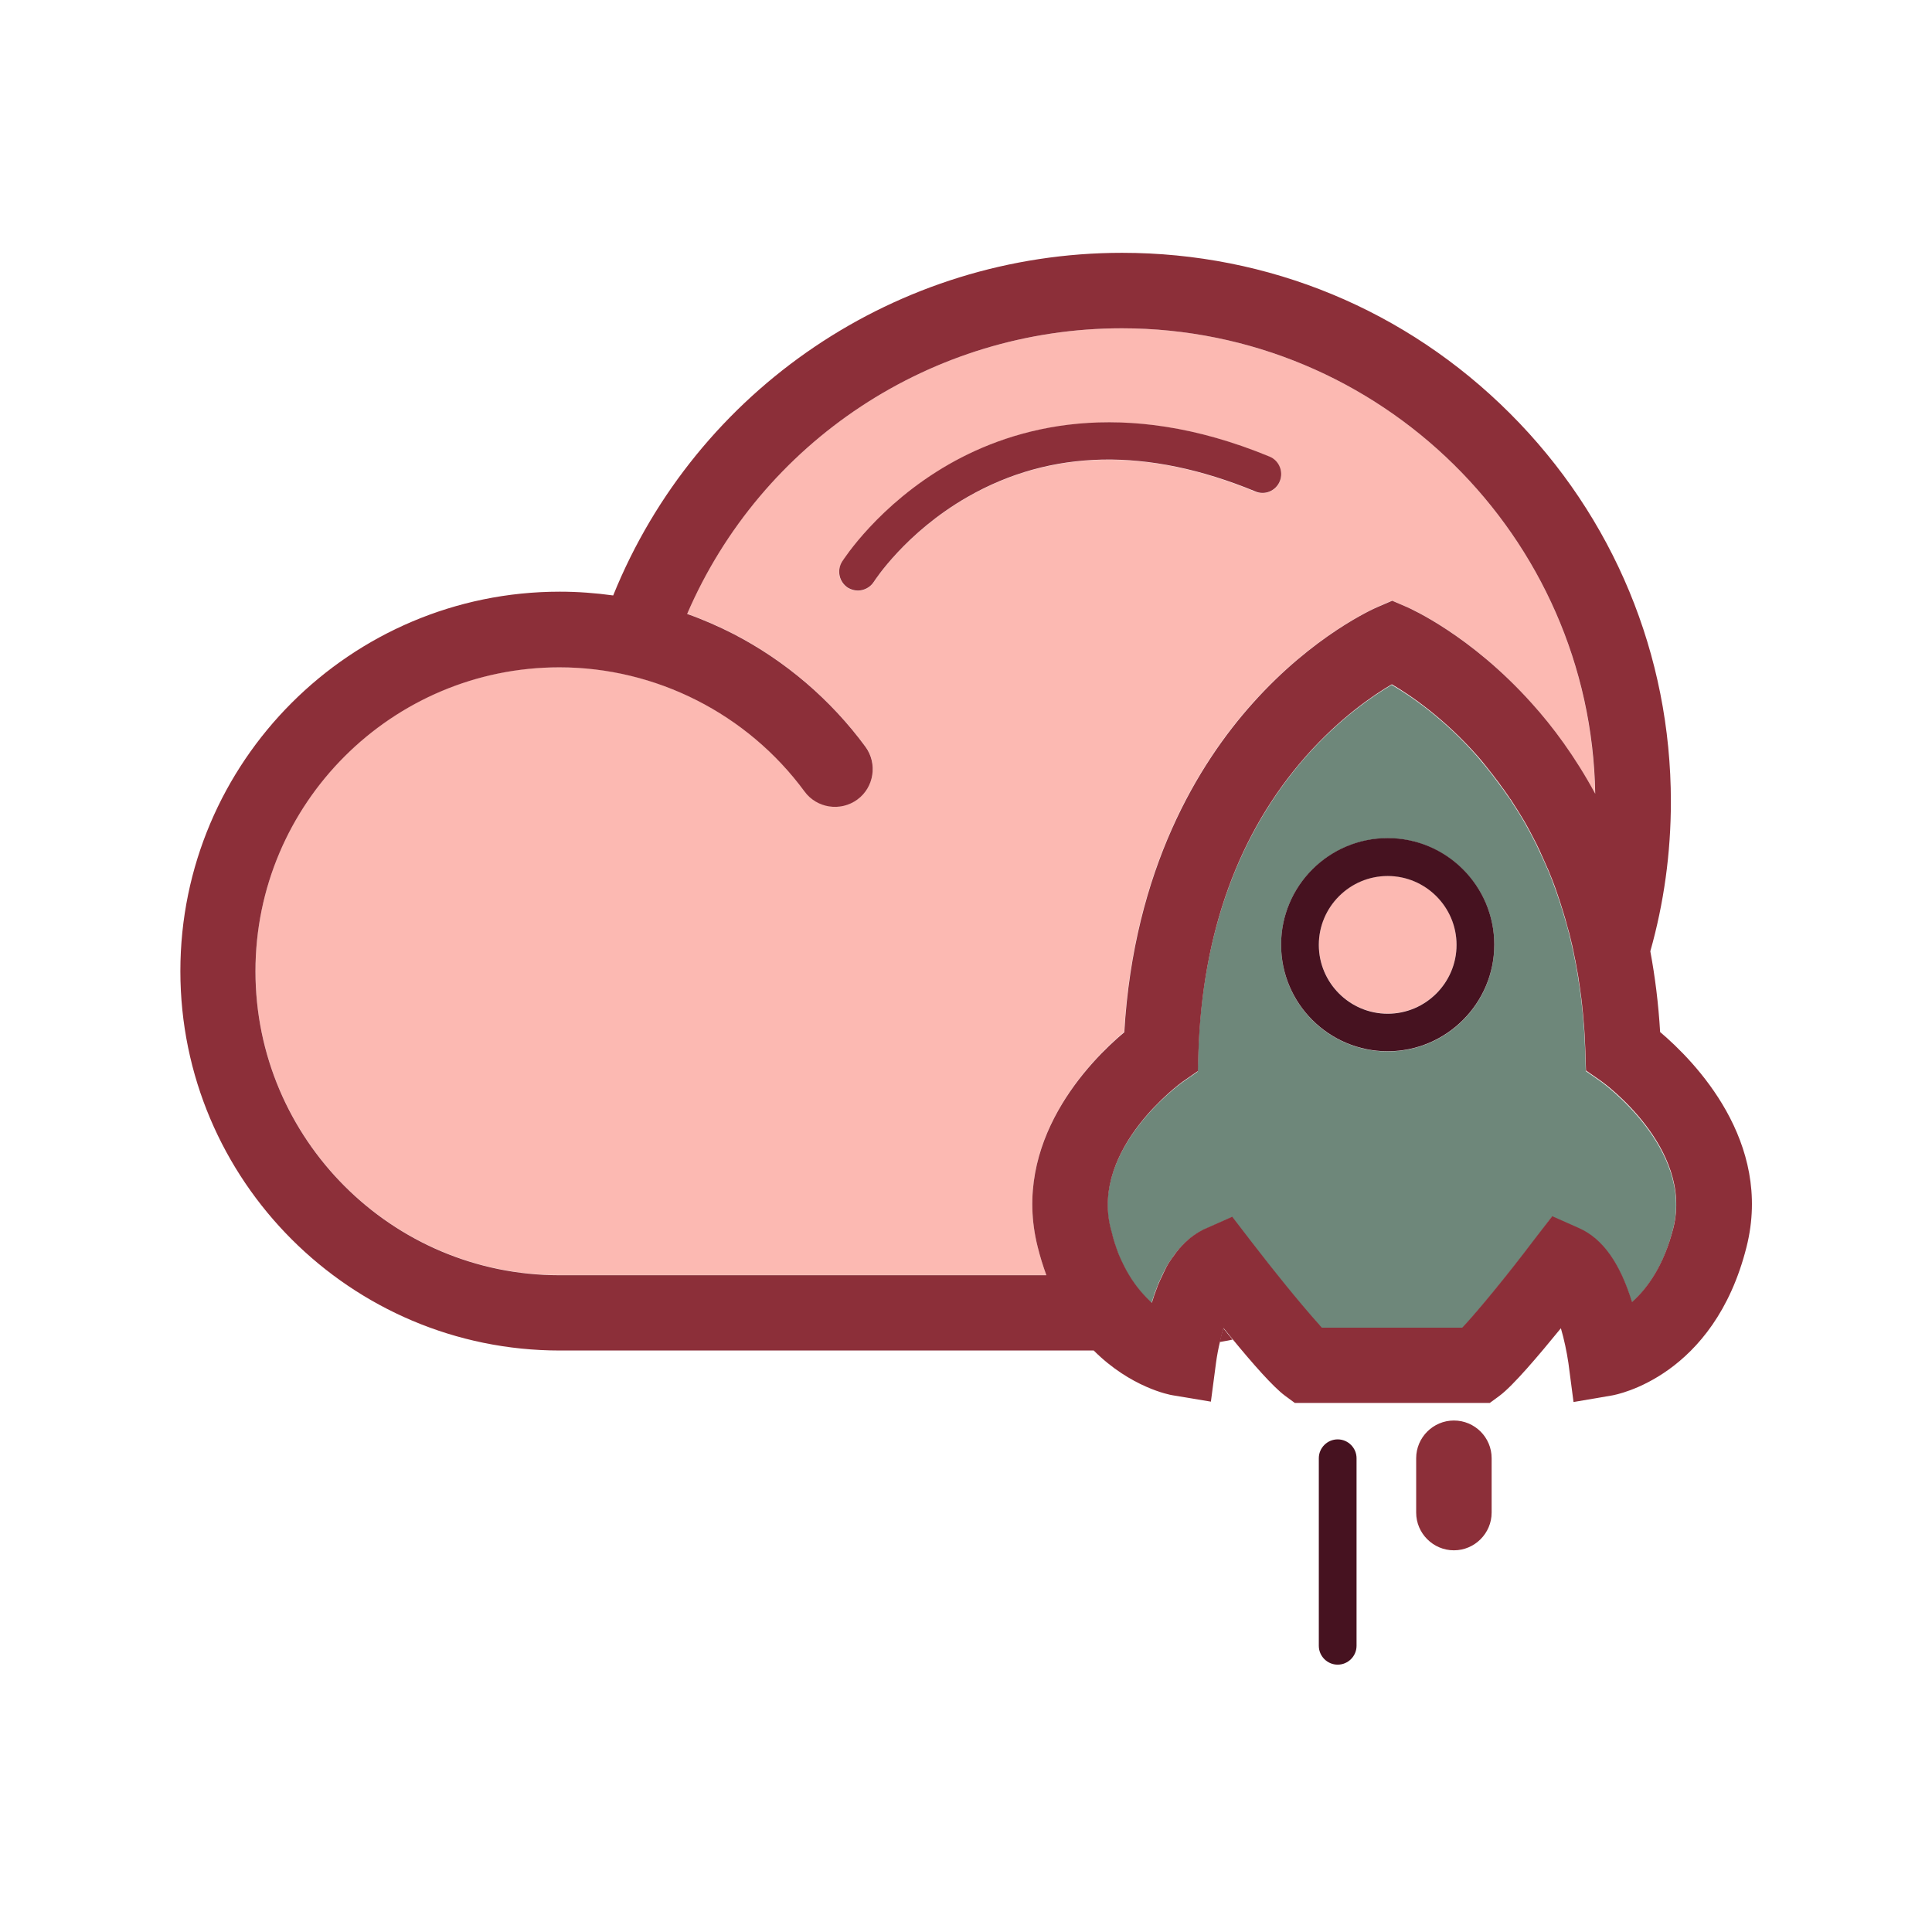
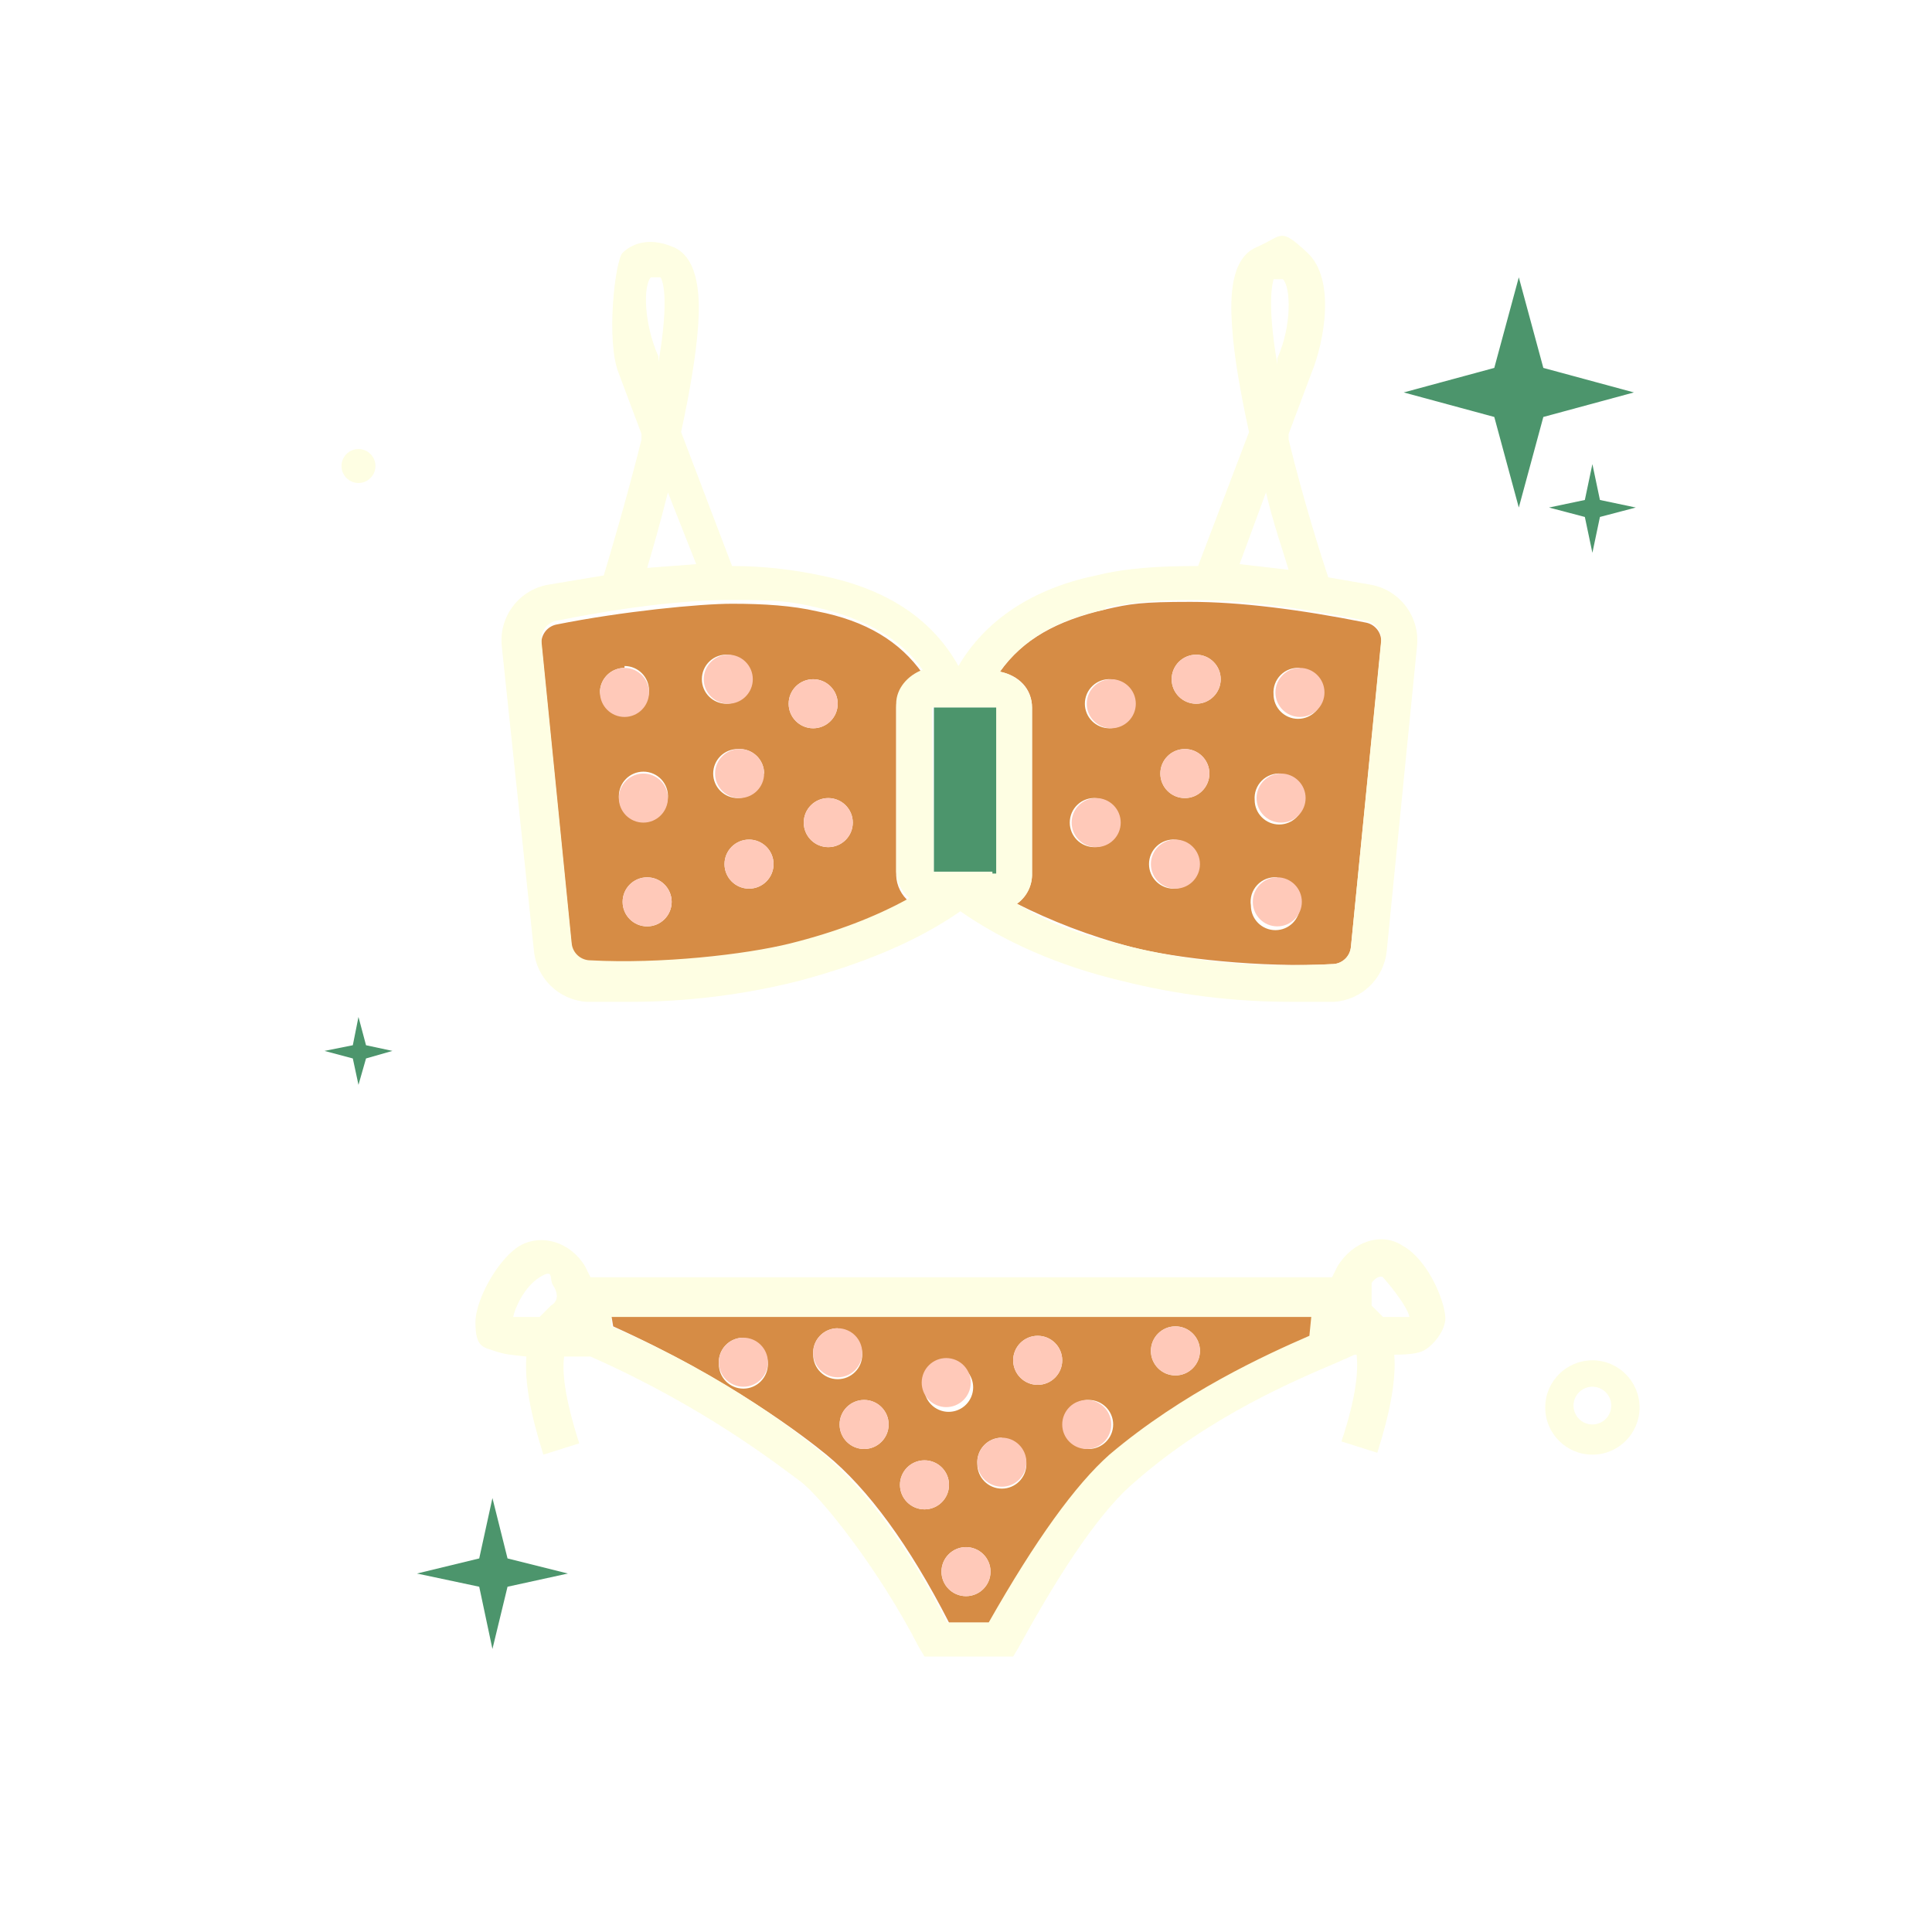
<svg xmlns="http://www.w3.org/2000/svg" width="800px" height="800px" viewBox="0 0 1024 1024" class="icon" version="1.1">
-   <path d="M822.8 466.5c0.1 0.3 0.2 0.5 0.3 0.8-0.1-0.2-0.2-0.5-0.3-0.8zM593.4 665.2c0-0.1-0.1-0.2-0.1-0.3 0 0.1 0.1 0.2 0.1 0.3zM834.7 508c0.1 0.4 0.2 0.9 0.3 1.3-0.1-0.4-0.2-0.8-0.3-1.3zM820 459.5c0.1 0.3 0.2 0.6 0.4 0.8-0.2-0.2-0.3-0.5-0.4-0.8zM831.5 493.9c0.1 0.3 0.2 0.7 0.3 1-0.1-0.3-0.2-0.6-0.3-1zM817.1 453c0.2 0.4 0.4 0.9 0.6 1.3-0.2-0.4-0.4-0.9-0.6-1.3zM825.2 472.8c0.1 0.4 0.3 0.8 0.4 1.2-0.1-0.3-0.3-0.7-0.4-1.2zM594.7 668c0-0.1-0.1-0.1-0.1-0.2 0 0.1 0 0.2 0.1 0.2zM630.4 656.5c-0.3 0.2-0.5 0.5-0.8 0.7 0.2-0.3 0.5-0.5 0.8-0.7zM829.7 487c0.1 0.4 0.2 0.7 0.3 1.1-0.1-0.3-0.2-0.7-0.3-1.1zM791.6 410.8l0.9 1.2-0.9-1.2zM623.7 663.4c-0.8 1-1.6 2.2-2.4 3.3 0.8-1.2 1.6-2.3 2.4-3.3zM803.8 428.3c0.1 0.2 0.3 0.4 0.4 0.6-0.1-0.1-0.2-0.3-0.4-0.6zM621.3 666.8l-1.2 1.8 1.2-1.8zM799.9 422.2c0.3 0.5 0.6 1 1 1.4-0.4-0.4-0.7-0.9-1-1.4zM626.4 660.2c-0.3 0.4-0.7 0.7-1 1.1 0.3-0.3 0.7-0.7 1-1.1zM592.2 662.2c-0.1-0.2-0.1-0.3-0.2-0.5 0.1 0.2 0.2 0.3 0.2 0.5zM807.5 434.4c0.2 0.4 0.5 0.8 0.7 1.2-0.2-0.4-0.5-0.8-0.7-1.2zM613.5 682.3c-0.2 0.4-0.3 0.8-0.5 1.3 0.2-0.4 0.3-0.8 0.5-1.3zM814.4 447.2zM810.7 440.2c0.2 0.4 0.5 0.9 0.7 1.3-0.2-0.5-0.5-0.9-0.7-1.3zM624.9 662c-0.4 0.4-0.7 0.9-1.1 1.3 0.4-0.5 0.7-0.9 1.1-1.3zM607.9 687.7l-0.2-0.2 0.2 0.2zM699.6 702.5c-0.1-0.1-0.2-0.2-0.2-0.3 0 0.2 0.1 0.2 0.2 0.3zM632.2 655c-0.2 0.2-0.4 0.3-0.6 0.5 0.2-0.1 0.4-0.3 0.6-0.5zM627.2 659.4l1.4-1.4-1.4 1.4zM610.7 690.4c-0.5-0.4-1-0.9-1.5-1.4 0.5 0.5 1 0.9 1.5 1.4zM846 571.5l-5.4-3.8 8.2 5.7zM615.1 678.5c-0.3 0.6-0.5 1.2-0.8 1.8 0.3-0.6 0.5-1.2 0.8-1.8zM698.2 701.1zM590 655.7c-0.1-0.3-0.2-0.5-0.2-0.8 0.1 0.2 0.2 0.5 0.2 0.8zM616.7 674.9c1.1-2.2 2.2-4.2 3.3-6.2-1.7 2.9-3.4 6-4.9 9.5 0.5-1.1 1.1-2.2 1.6-3.3zM787.4 405.7c0.4 0.5 0.7 0.9 1.1 1.4-0.3-0.5-0.7-1-1.1-1.4zM591.1 659c-0.1-0.2-0.2-0.4-0.2-0.7 0.1 0.3 0.1 0.5 0.2 0.7zM838.1 529zM839.9 548.9c0 0.7 0.1 1.3 0.1 2 0-0.6-0.1-1.3-0.1-2zM634.6 653.5c-0.2 0.1-0.4 0.2-0.6 0.4 0.2-0.2 0.4-0.3 0.6-0.4zM835.9 514.4l0.3 1.5-0.3-1.5zM612 686.3c-0.1 0.2-0.2 0.5-0.2 0.7 0.1-0.2 0.2-0.5 0.2-0.7zM837 521.2c0.1 0.4 0.1 0.7 0.2 1.1-0.1-0.3-0.1-0.7-0.2-1.1zM839.4 542c0.1 0.7 0.1 1.5 0.2 2.2-0.1-0.7-0.2-1.4-0.2-2.2zM796.2 417c0.2 0.3 0.4 0.6 0.7 0.9-0.2-0.2-0.4-0.6-0.7-0.9zM595.9 670.7zM636.6 652.3l-0.6 0.3 0.6-0.3zM838.8 535.4c0.1 0.6 0.1 1.2 0.2 1.9-0.1-0.6-0.1-1.3-0.2-1.9z" fill="#fcb9b2" />
-   <path d="M822.6 644.9l14.4 6.4c12.4 5.5 21.5 18.3 27.9 39.1 8-7.1 16.9-19.1 21.9-39.2 10.7-42.6-37.6-77.4-38.1-77.8l-8.2-5.7-0.3-10c-0.1-2.3-0.2-4.5-0.3-6.7 0-0.7-0.1-1.4-0.1-2-0.1-1.6-0.2-3.1-0.3-4.7-0.1-0.7-0.1-1.5-0.2-2.2-0.1-1.6-0.3-3.2-0.4-4.7-0.1-0.6-0.1-1.2-0.2-1.9-0.2-2.2-0.5-4.3-0.7-6.4l-0.9-6.6c-0.1-0.4-0.1-0.7-0.2-1.1-0.3-1.8-0.5-3.6-0.8-5.3l-0.3-1.5-0.9-5.1c-0.1-0.4-0.2-0.9-0.3-1.3-0.4-2.1-0.8-4.1-1.3-6.2-0.5-2.3-1.1-4.6-1.6-6.9-0.1-0.3-0.2-0.7-0.3-1-0.5-2-1-3.9-1.6-5.8-0.1-0.4-0.2-0.7-0.3-1.1-1.3-4.4-2.6-8.7-4.1-12.9-0.1-0.4-0.3-0.8-0.4-1.2-0.7-1.9-1.3-3.7-2-5.5-0.1-0.3-0.2-0.5-0.3-0.8-0.8-2.1-1.6-4.1-2.5-6.2-0.1-0.3-0.2-0.6-0.4-0.8-0.7-1.7-1.5-3.5-2.3-5.2-0.2-0.4-0.4-0.9-0.6-1.3-0.9-1.9-1.8-3.9-2.7-5.8-1-1.9-2-3.9-3-5.8-0.2-0.4-0.5-0.9-0.7-1.3-0.8-1.5-1.7-3-2.5-4.5-0.2-0.4-0.5-0.8-0.7-1.2-1.1-1.8-2.1-3.6-3.3-5.4-0.1-0.2-0.3-0.4-0.4-0.6-1-1.6-2-3.1-3-4.7-0.3-0.5-0.6-1-1-1.4-1-1.4-2-2.9-3-4.3-0.2-0.3-0.4-0.6-0.7-0.9-1.2-1.7-2.4-3.3-3.7-5l-0.9-1.2c-1-1.3-2-2.6-3-3.8-0.4-0.5-0.7-0.9-1.1-1.4-1.3-1.6-2.7-3.2-4-4.8-17.8-20.3-35.6-32.4-45.6-38.2-9.9 5.8-27.7 17.9-45.6 38.2-35.6 40.6-54.8 93.3-56.9 156.8l-0.3 10-8.2 5.7c-0.4 0.3-48.8 35.1-38 77.7 0.3 1.3 0.7 2.5 1 3.7 0.1 0.3 0.2 0.5 0.2 0.8 0.3 0.9 0.5 1.8 0.8 2.7 0.1 0.2 0.2 0.4 0.2 0.7l0.9 2.7c0.1 0.2 0.1 0.3 0.2 0.5 0.3 0.9 0.7 1.8 1 2.7 0 0.1 0.1 0.2 0.1 0.3l1.2 2.7c0 0.1 0.1 0.1 0.1 0.2 0.4 0.9 0.8 1.8 1.3 2.7 0.9 1.8 1.9 3.5 2.8 5.1 2.9 4.7 5.9 8.5 8.9 11.6l0.2 0.2 1.3 1.3c0.5 0.5 1 0.9 1.5 1.4 0.4-1.1 0.7-2.3 1.1-3.4 0.1-0.2 0.2-0.5 0.2-0.7 0.3-0.9 0.6-1.8 1-2.7 0.2-0.4 0.3-0.9 0.5-1.3 0.3-0.7 0.5-1.4 0.8-2.1 0.2-0.6 0.5-1.2 0.8-1.8 0-0.1 0.1-0.1 0.1-0.2 1.5-3.5 3.2-6.7 4.9-9.5l0.1-0.1 1.2-1.8 0.1-0.1c0.8-1.2 1.6-2.3 2.4-3.3l0.1-0.1c0.3-0.4 0.7-0.9 1.1-1.3 0.2-0.2 0.4-0.4 0.5-0.6 0.3-0.4 0.7-0.8 1-1.1l0.8-0.8c0.5-0.5 0.9-1 1.4-1.4 0.3-0.3 0.6-0.6 1-0.9 0.3-0.2 0.5-0.5 0.8-0.7l1.2-0.9c0.2-0.2 0.4-0.3 0.6-0.5l1.8-1.2c0.2-0.1 0.4-0.2 0.6-0.4l1.5-0.9 0.6-0.3c0.7-0.4 1.3-0.7 2-1l14.4-6.4 9.6 12.5c1.9 2.4 3.8 4.9 5.8 7.4 9.5 12.1 19.7 24.7 27.1 33.2 1 1.1 1.9 2.1 2.7 3.1 0.4 0.4 0.7 0.8 1.1 1.2 0.1 0.1 0.2 0.2 0.2 0.3 0.4 0.4 0.7 0.8 1 1.1H775c8.3-8.8 24.7-29 38-46.3l9.6-12.8z m-87.1-87.6c-31.2 0-56.5-25.4-56.5-56.5 0-31.2 25.4-56.5 56.5-56.5s56.5 25.4 56.5 56.5-25.3 56.5-56.5 56.5z" fill="#6e877a" />
-   <path d="M663.8 372.7c32.5-36.3 64.8-50.4 66.1-51l7.9-3.4 7.9 3.4c1.4 0.6 33.7 14.7 66.1 51 11 12.3 22.9 28.1 33.6 47.9C843.2 284.3 731.5 174 594.6 174c-100.8 0-191 60-230.4 151.3 8.5 3 16.7 6.6 24.7 10.7 27.4 14.2 51.5 34.8 69.8 59.7 6.5 8.9 4.6 21.4-4.3 28-8.9 6.5-21.4 4.6-28-4.3-30.3-41.2-78.9-65.8-129.9-65.8-88.9 0-161.1 72.3-161.1 161.1 0 88.9 72.3 161.1 161.1 161.1h258.1c-1.7-4.7-3.3-9.6-4.6-15-14.1-55.9 27.5-98.4 45.8-113.9 5.1-86.6 39.5-142.4 68-174.2z m-151-109.2c-33 18.9-49.4 44.6-49.6 44.9-1.9 3-5.2 4.7-8.5 4.7-1.8 0-3.7-0.5-5.3-1.5-4.7-2.9-6.1-9.1-3.1-13.8 0.8-1.2 19.3-30.2 56.6-51.6 34.4-19.7 91.8-36.4 170-4.1 5.1 2.1 7.5 8 5.4 13.1-2.1 5.1-8 7.5-13.1 5.4-56.7-23.5-108-22.5-152.4 2.9z" fill="#fcb9b2" />
-   <path d="M646.5 711.3c2.3-0.4 4.6-0.8 6.8-1.3-1.7-2-3.3-4-4.9-6-0.7 2.3-1.4 4.8-1.9 7.3z" fill="#8c2f39" />
-   <path d="M827.3 704c1.7 5.8 3.1 12.4 4 18.5l2.7 20.6 20.5-3.5c2.2-0.4 53.9-9.9 71.2-78.7 14.1-55.9-27.5-98.4-45.8-113.9-0.9-15.2-2.7-29.4-5.2-42.8 7.2-25.5 10.9-52.1 10.9-79.3 0-77.7-30.3-150.8-85.2-205.7-55-55-128-85.2-205.7-85.2-119.1 0-225.5 72.3-269.7 181.6-9.4-1.3-18.9-2-28.3-2-110.9 0-201.1 90.2-201.1 201.1s90.2 201.1 201.1 201.1h283c19.6 19.6 40.3 23.5 41.7 23.7l20.4 3.4 2.7-20.5c0.5-3.7 1.2-7.5 2.1-11.2 0.6-2.5 1.2-5 1.9-7.3 1.6 2 3.3 4 4.9 6 10.5 12.8 21.4 25.2 27.6 29.8l5.3 3.9h103.3l5.3-3.9c7-5.2 20.5-21.1 32.4-35.7zM550 660.9c1.3 5.3 2.9 10.3 4.6 15H296.5c-88.9 0-161.1-72.3-161.1-161.1 0-88.9 72.3-161.1 161.1-161.1 51.1 0 99.6 24.6 129.9 65.8 6.5 8.9 19.1 10.8 28 4.3 8.9-6.5 10.8-19.1 4.3-28-18.3-24.9-42.4-45.5-69.8-59.7-8-4.1-16.2-7.7-24.7-10.7C403.6 234 493.8 174 594.6 174c136.9 0 248.6 110.3 250.9 246.7-10.7-19.8-22.6-35.7-33.6-47.9-32.5-36.3-64.8-50.4-66.1-51l-7.9-3.4-7.9 3.4c-1.4 0.6-33.7 14.7-66.1 51-28.5 31.8-62.9 87.6-68 174.3-18.4 15.4-60 57.9-45.9 113.8z m225 42.8h-74.4c-0.3-0.4-0.7-0.7-1-1.1-0.1-0.1-0.2-0.2-0.2-0.3-0.4-0.4-0.7-0.8-1.1-1.2-8.8-9.8-23.5-27.9-35.6-43.7l-9.6-12.5-14.4 6.4c-0.7 0.3-1.4 0.6-2 1l-0.6 0.3-1.5 0.9c-0.2 0.1-0.4 0.2-0.6 0.4l-1.8 1.2c-0.2 0.2-0.4 0.3-0.6 0.5l-1.2 0.9c-0.3 0.2-0.5 0.5-0.8 0.7-0.3 0.3-0.6 0.6-1 0.9-0.5 0.5-1 0.9-1.4 1.4l-0.8 0.8c-0.3 0.4-0.7 0.7-1 1.1-0.2 0.2-0.4 0.4-0.5 0.6-0.4 0.4-0.7 0.9-1.1 1.3l-0.1 0.1-2.4 3.3-0.1 0.1-1.2 1.8-0.1 0.1c-1.2 1.9-2.3 4-3.3 6.2-0.5 1.1-1 2.2-1.6 3.4 0 0.1-0.1 0.1-0.1 0.2-0.3 0.6-0.5 1.2-0.8 1.8-0.3 0.7-0.6 1.4-0.8 2.1-0.2 0.4-0.3 0.8-0.5 1.3-0.3 0.9-0.7 1.8-1 2.7-0.1 0.2-0.2 0.5-0.2 0.7-0.4 1.1-0.7 2.2-1.1 3.4-0.5-0.4-1-0.9-1.5-1.4l-1.3-1.3-0.2-0.2c-4-4.1-8.2-9.6-11.8-16.8-0.4-0.9-0.9-1.8-1.3-2.7 0-0.1-0.1-0.1-0.1-0.2l-1.2-2.7c0-0.1-0.1-0.2-0.1-0.3-0.4-0.9-0.7-1.8-1-2.7-0.1-0.2-0.1-0.3-0.2-0.5l-0.9-2.7c-0.1-0.2-0.2-0.4-0.2-0.7-0.3-0.9-0.6-1.8-0.8-2.7-0.1-0.3-0.2-0.5-0.2-0.8-0.3-1.2-0.7-2.4-1-3.7-10.7-42.6 37.6-77.4 38-77.7l8.2-5.7 0.3-10c2.1-63.5 21.2-116.2 56.9-156.8 17.9-20.3 35.7-32.4 45.6-38.2 9.9 5.8 27.7 17.9 45.6 38.2 1.4 1.6 2.7 3.2 4 4.8 0.4 0.5 0.7 0.9 1.1 1.4 1 1.3 2 2.5 3 3.8l0.9 1.2c1.3 1.6 2.5 3.3 3.7 5 0.2 0.3 0.4 0.6 0.7 0.9 1 1.4 2 2.8 3 4.3 0.3 0.5 0.6 1 1 1.4 1 1.5 2 3.1 3 4.7 0.1 0.2 0.3 0.4 0.4 0.6l3.3 5.4c0.2 0.4 0.5 0.8 0.7 1.2 0.9 1.5 1.7 3 2.5 4.5 0.2 0.4 0.5 0.9 0.7 1.3 1 1.9 2 3.8 3 5.8 0.9 1.9 1.9 3.8 2.7 5.8 0.2 0.4 0.4 0.9 0.6 1.3 0.8 1.7 1.5 3.4 2.3 5.2 0.1 0.3 0.2 0.6 0.4 0.8 0.9 2 1.7 4.1 2.5 6.2 0.1 0.3 0.2 0.5 0.3 0.8 0.7 1.8 1.4 3.7 2 5.5 0.1 0.4 0.3 0.8 0.4 1.2 1.5 4.2 2.8 8.6 4.1 12.9 0.1 0.4 0.2 0.7 0.3 1.1 0.5 1.9 1.1 3.9 1.6 5.8 0.1 0.3 0.2 0.7 0.3 1 1.1 4.3 2.1 8.7 2.9 13.1 0.1 0.4 0.2 0.9 0.3 1.3l0.9 5.1 0.3 1.5c0.3 1.8 0.6 3.5 0.8 5.3 0.1 0.4 0.1 0.7 0.2 1.1l0.9 6.6c0.3 2.1 0.5 4.3 0.7 6.4 0.1 0.6 0.1 1.2 0.2 1.9 0.1 1.6 0.3 3.1 0.4 4.7 0.1 0.7 0.1 1.5 0.2 2.2 0.1 1.6 0.2 3.1 0.3 4.7 0 0.7 0.1 1.3 0.1 2 0.1 2.2 0.2 4.5 0.3 6.7l0.3 10 5.5 3.8 2.7 1.9c0.5 0.3 48.8 35.1 38.1 77.8C881.8 671 873 683 865 690.1c-6.4-20.8-15.6-33.6-27.9-39.1l-14.4-6.4-9.6 12.5c-13.3 17.6-29.8 37.8-38.1 46.6z" fill="#8c2f39" />
-   <path d="M613 683.6c-0.3 0.9-0.7 1.8-1 2.7 0.4-0.9 0.7-1.8 1-2.7zM614.3 680.3c-0.3 0.7-0.6 1.4-0.8 2.1 0.3-0.8 0.5-1.5 0.8-2.1zM611.8 687c-0.4 1.1-0.7 2.2-1.1 3.4 0.4-1.2 0.7-2.3 1.1-3.4zM699.3 702.3c-0.4-0.4-0.7-0.8-1.1-1.2 0.4 0.4 0.8 0.8 1.1 1.2zM634 653.8l-1.8 1.2 1.8-1.2zM631.5 655.5l-1.2 0.9c0.5-0.3 0.9-0.6 1.2-0.9zM629.6 657.1c-0.3 0.3-0.6 0.6-1 0.9 0.3-0.3 0.7-0.6 1-0.9zM636 652.6l-1.5 0.9 1.5-0.9zM638.6 651.3c-0.7 0.3-1.4 0.6-2 1 0.7-0.4 1.4-0.7 2-1zM700.6 703.7c-0.3-0.4-0.7-0.7-1-1.1 0.3 0.3 0.7 0.7 1 1.1zM615.1 678.3c0 0.1-0.1 0.1-0.1 0.2 0.1-0.1 0.1-0.1 0.1-0.2zM627.2 659.4l-0.8 0.8 0.8-0.8zM621.4 666.7l-0.1 0.1s0-0.1 0.1-0.1zM620.1 668.6l-0.1 0.1c0.1 0 0.1 0 0.1-0.1zM623.8 663.3l-0.1 0.1 0.1-0.1zM625.4 661.3c-0.2 0.2-0.4 0.4-0.5 0.6 0.2-0.1 0.3-0.4 0.5-0.6zM817.7 454.3c0.8 1.7 1.5 3.4 2.3 5.2-0.7-1.7-1.5-3.5-2.3-5.2zM814.4 447.2c0.9 1.9 1.9 3.8 2.7 5.8-0.9-1.9-1.8-3.9-2.7-5.8zM830 488.1c0.5 1.9 1.1 3.9 1.6 5.8-0.6-1.9-1.1-3.8-1.6-5.8zM836.2 515.9c0.3 1.8 0.6 3.5 0.8 5.3-0.2-1.7-0.5-3.5-0.8-5.3zM823.1 467.3zM825.6 474.1c1.5 4.2 2.8 8.6 4.1 12.9-1.3-4.4-2.6-8.7-4.1-12.9zM820.4 460.3c0.9 2 1.7 4.1 2.5 6.2-0.9-2-1.7-4.1-2.5-6.2zM837.2 522.4l0.9 6.6-0.9-6.6zM835 509.3l0.9 5.1-0.9-5.1zM595.9 670.7c3.6 7.1 7.7 12.6 11.8 16.8-3-3.1-6.1-6.9-8.9-11.6-1-1.6-1.9-3.3-2.9-5.2z" fill="#8c2f39" />
-   <path d="M668.4 664.8c-2-2.5-3.9-5-5.8-7.4 12.1 15.7 26.8 33.9 35.6 43.7-0.9-0.9-1.8-2-2.7-3.1-7.4-8.5-17.6-21-27.1-33.2zM834.7 508c-0.9-4.4-1.9-8.8-2.9-13.1 0.6 2.3 1.1 4.6 1.6 6.9 0.5 2.1 0.9 4.2 1.3 6.2zM839 537.3c0.1 1.6 0.3 3.1 0.4 4.7-0.1-1.6-0.3-3.1-0.4-4.7zM838.1 529c0.3 2.1 0.5 4.3 0.7 6.4-0.2-2.1-0.5-4.3-0.7-6.4zM839.6 544.2c0.1 1.6 0.2 3.1 0.3 4.7-0.1-1.5-0.2-3.1-0.3-4.7zM840 551c0.1 2.2 0.2 4.5 0.3 6.7-0.1-2.3-0.2-4.5-0.3-6.7zM590.9 658.4c-0.3-0.9-0.6-1.8-0.8-2.7 0.2 0.9 0.5 1.8 0.8 2.7zM592 661.7l-0.9-2.7c0.3 1 0.6 1.9 0.9 2.7zM609.2 689l-1.3-1.3 1.3 1.3zM589.8 654.9c-0.3-1.2-0.7-2.4-1-3.7 0.3 1.2 0.6 2.5 1 3.7zM595.9 670.7c-0.4-0.9-0.9-1.8-1.3-2.7 0.5 1 0.9 1.8 1.3 2.7zM783.4 400.9c1.4 1.6 2.7 3.2 4 4.8-1.3-1.6-2.6-3.2-4-4.8zM593.3 664.9c-0.4-0.9-0.7-1.8-1-2.7 0.3 0.9 0.6 1.8 1 2.7zM594.6 667.9l-1.2-2.7 1.2 2.7zM788.6 407c1 1.3 2 2.5 3 3.8-1-1.2-2-2.5-3-3.8zM804.2 429l3.3 5.4-3.3-5.4zM800.8 423.7c1 1.5 2 3.1 3 4.7-1-1.6-2-3.2-3-4.7zM808.2 435.7c0.9 1.5 1.7 3 2.5 4.5-0.8-1.6-1.6-3.1-2.5-4.5zM811.4 441.5zM792.5 412c1.3 1.6 2.5 3.3 3.7 5-1.2-1.6-2.4-3.3-3.7-5zM796.9 418c1 1.4 2 2.8 3 4.3-1-1.5-2-2.9-3-4.3z" fill="#8c2f39" />
-   <path d="M735.5 464.2c-20.1 0-36.5 16.4-36.5 36.5s16.4 36.5 36.5 36.5 36.5-16.4 36.5-36.5-16.4-36.5-36.5-36.5z" fill="#fcb9b2" />
-   <path d="M735.5 444.2c-31.2 0-56.5 25.4-56.5 56.5 0 31.2 25.4 56.5 56.5 56.5s56.5-25.4 56.5-56.5-25.3-56.5-56.5-56.5z m0 93.1c-20.1 0-36.5-16.4-36.5-36.5s16.4-36.5 36.5-36.5 36.5 16.4 36.5 36.5-16.4 36.5-36.5 36.5zM709 762.9c-5.5 0-10 4.5-10 10v99.4c0 5.5 4.5 10 10 10s10-4.5 10-10v-99.4c0-5.5-4.5-10-10-10z" fill="#461220" />
-   <path d="M770.6 752.9c-11 0-20 9-20 20v28.8c0 11 9 20 20 20s20-9 20-20v-28.8c0-11.1-9-20-20-20zM678.3 255.1c2.1-5.1-0.3-11-5.4-13.1-78.2-32.3-135.6-15.6-170 4.1-37.3 21.4-55.8 50.4-56.6 51.6-2.9 4.7-1.5 10.8 3.1 13.8 1.7 1 3.5 1.5 5.3 1.5 3.3 0 6.6-1.7 8.5-4.7 0.2-0.3 16.6-26 49.6-44.9 44.3-25.4 95.6-26.4 152.4-3 5.1 2.3 11-0.2 13.1-5.3z" fill="#8c2f39" />
+   <path d="M792 221l-48-13 48-13 13-48 13 48 48 13-48 13-13 48-13-48zM840 274l-19-5 19-4 4-19 4 19 19 4-19 5-4 19-4-19z" fill="#4c956c" />
+   <path d="M190 247m-9 0a9 9 0 1 0 18 0 9 9 0 1 0-18 0Z" fill="#fefee3" />
+   <path d="M254 841l-33-7 33-8 7-32 8 32 32 8-32 7-8 33-7-33zM187 561l-15-4 15-3 3-15 4 15 14 3-14 4-4 14-3-14z" fill="#4c956c" />
+   <path d="M844 771a25 25 0 1 1 25-25 25 25 0 0 1-25 25z m0-36a10 10 0 1 0 10 10 10 10 0 0 0-10-10z" fill="#fefee3" />
+   <path d="M303 502a10 10 0 0 0 10 9c38 2 73-1 106-9s45-14 63-24a19 19 0 0 1-7-14v-89c0-8 6-16 14-18-12-17-30-28-56-33-13-3-28-4-45-4s-58 4-93 11a10 10 0 0 0-8 11z m149-66a13 13 0 1 1-13-13 13 13 0 0 1 13 13z m-21-76a13 13 0 1 1-13 13 13 13 0 0 1 13-13z m-21 98a13 13 0 1 1-13-13 13 13 0 0 1 13 13z m-6-48a13 13 0 1 1-13-13 13 13 0 0 1 14 13z m-19-63a13 13 0 1 1-13 13 13 13 0 0 1 14-13z m-42 144a13 13 0 1 1 13-13 13 13 0 0 1-13 13z m11-69a13 13 0 1 1-13-13 13 13 0 0 1 13 14z m-23-69a13 13 0 1 1-13 13 13 13 0 0 1 13-12zM547 375v89a19 19 0 0 1-8 15c18 9 38 17 61 23s69 11 106 9a10 10 0 0 0 10-9l16-161a10 10 0 0 0-8-11c-35-7-67-11-93-11s-32 1-45 4c-26 6-44 16-56 33 10 2 17 9 17 19z m141-20a13 13 0 1 1-13 13 13 13 0 0 1 14-14z m-10 56a13 13 0 1 1-13 13 13 13 0 0 1 14-14z m-2 56a13 13 0 1 1-13 13 13 13 0 0 1 14-15z m-42-120a13 13 0 1 1-13 13 13 13 0 0 1 13-13z m-6 50a13 13 0 1 1-13 13 13 13 0 0 1 13-13z m-6 48a13 13 0 1 1-13 13 13 13 0 0 1 14-13z m-34-85a13 13 0 1 1-13 13 13 13 0 0 1 14-13z m-8 63a13 13 0 1 1-13 13 13 13 0 0 1 14-13z" fill="#d68c45" />
+   <path d="M283 504a30 30 0 0 0 28 27h23a366 366 0 0 0 89-11c34-9 63-21 86-37 23 16 52 29 86 37a366 366 0 0 0 89 11h23a30 30 0 0 0 28-27l16-161a30 30 0 0 0-24-33l-23-4c-3-9-13-40-21-73v-3l12-32c7-17 13-50-2-64s-13-9-27-3-14 27-13 42 4 33 9 56l-27 71c-20 0-38 1-54 5-34 7-59 24-73 48-14-25-38-41-73-48-14-3-30-5-47-5l-27-71c5-23 8-42 9-56s1-36-13-42-23-1-27 3-9 47-2 64l12 32v3c-8 32-17 62-20 72l-30 5a30 30 0 0 0-24 33z m392-356h5c4 4 5 24-3 42v3c-6-35-2-44-2-45z m-4 113c4 17 9 31 12 41l-26-3z m-85 61q20-4 45-4c27 0 58 4 93 11a10 10 0 0 1 8 11l-16 162a10 10 0 0 1-10 9c-38 2-73-1-106-9s-44-13-61-23a19 19 0 0 0 8-15v-89c0-9-7-17-17-19 12-17 31-28 56-33z m-92 53h33v87h-32z m-125-76l-26 2c3-10 7-24 11-40z m-24-152h5c1 1 5 10-1 45v-3c-8-18-8-38-4-42z m-50 182c35-7 67-11 93-11s32 1 45 4c26 6 45 17 56 33-8 3-14 10-14 18v89a19 19 0 0 0 7 14c-18 10-39 18-63 24s-69 11-106 9a10 10 0 0 1-10-9l-16-160a10 10 0 0 1 8-11z" fill="#fefee3" />
+   <path d="M526 463h2v-88h-33v87h31z" fill="#4c956c" />
+   <path d="M331 367m-13 0a13 13 0 1 0 26 0 13 13 0 1 0-26 0Z" fill="#ffc9b9" />
+   <path d="M386 360m-13 0a13 13 0 1 0 26 0 13 13 0 1 0-26 0Z" fill="#ffc9b9" />
+   <path d="M341 423m-13 0a13 13 0 1 0 26 0 13 13 0 1 0-26 0Z" fill="#ffc9b9" />
+   <path d="M392 410m-13 0a13 13 0 1 0 26 0 13 13 0 1 0-26 0Z" fill="#ffc9b9" />
+   <path d="M439 436m-13 0a13 13 0 1 0 26 0 13 13 0 1 0-26 0Z" fill="#ffc9b9" />
+   <path d="M343 478m-13 0a13 13 0 1 0 26 0 13 13 0 1 0-26 0Z" fill="#ffc9b9" />
+   <path d="M397 458m-13 0a13 13 0 1 0 26 0 13 13 0 1 0-26 0Z" fill="#ffc9b9" />
+   <path d="M431 373m-13 0a13 13 0 1 0 26 0 13 13 0 1 0-26 0Z" fill="#ffc9b9" />
+   <path d="M689 367m-13 0a13 13 0 1 0 26 0 13 13 0 1 0-26 0Z" fill="#ffc9b9" />
+   <path d="M634 360m-13 0a13 13 0 1 0 26 0 13 13 0 1 0-26 0Z" fill="#ffc9b9" />
+   <path d="M679 423m-13 0a13 13 0 1 0 26 0 13 13 0 1 0-26 0Z" fill="#ffc9b9" />
+   <path d="M628 410m-13 0a13 13 0 1 0 26 0 13 13 0 1 0-26 0Z" fill="#ffc9b9" />
+   <path d="M581 436m-13 0a13 13 0 1 0 26 0 13 13 0 1 0-26 0Z" fill="#ffc9b9" />
+   <path d="M677 478m-13 0a13 13 0 1 0 26 0 13 13 0 1 0-26 0Z" fill="#ffc9b9" />
+   <path d="M623 458m-13 0a13 13 0 1 0 26 0 13 13 0 1 0-26 0Z" fill="#ffc9b9" />
+   <path d="M589 373m-13 0a13 13 0 1 0 26 0 13 13 0 1 0-26 0Z" fill="#ffc9b9" />
+   <path d="M702 697zM325 703c62 28 102 59 113 68 22 18 44 48 65 89h23c25-44 45-73 64-89 39-33 82-53 106-63v-11H324z m187 143a13 13 0 1 1 13-13 13 13 0 0 1-13 13z m111-143a13 13 0 1 1-13 13 13 13 0 0 1 13-13z m-46 39a13 13 0 1 1-13 13 13 13 0 0 1 12-13z m-27-34a13 13 0 1 1-13 13 13 13 0 0 1 13-13z m-19 55a13 13 0 1 1-13 13 13 13 0 0 1 13-14z m-41-30a13 13 0 1 1 10 15 13 13 0 0 1-10-15z m0 41a13 13 0 1 1-13 13 13 13 0 0 1 13-13z m-19-19a13 13 0 1 1-13-13 13 13 0 0 1 13 13z m-27-50a13 13 0 1 1-13 13 13 13 0 0 1 13-14z m-50 5a13 13 0 1 1-13 13 13 13 0 0 1 13-14z" fill="#d68c45" />
+   <path d="M444 717m-13 0a13 13 0 1 0 26 0 13 13 0 1 0-26 0Z" fill="#ffc9b9" />
+   <path d="M550 721m-13 0a13 13 0 1 0 26 0 13 13 0 1 0-26 0Z" fill="#ffc9b9" />
+   <path d="M490 787m-13 0a13 13 0 1 0 26 0 13 13 0 1 0-26 0Z" fill="#ffc9b9" />
+   <path d="M501.519 732.807m-2.703 12.716a13 13 0 1 0 5.406-25.432 13 13 0 1 0-5.406 25.432Z" fill="#ffc9b9" />
+   <path d="M458 755m-13 0a13 13 0 1 0 26 0 13 13 0 1 0-26 0Z" fill="#ffc9b9" />
+   <path d="M394 722m-13 0a13 13 0 1 0 26 0 13 13 0 1 0-26 0Z" fill="#ffc9b9" />
+   <path d="M531 775m-13 0a13 13 0 1 0 26 0 13 13 0 1 0-26 0Z" fill="#ffc9b9" />
+   <path d="M512 833m-13 0a13 13 0 1 0 26 0 13 13 0 1 0-26 0Z" fill="#ffc9b9" />
+   <path d="M576 755m-13 0a13 13 0 1 0 26 0 13 13 0 1 0-26 0Z" fill="#ffc9b9" />
+   <path d="M623 716m-13 0a13 13 0 1 0 26 0 13 13 0 1 0-26 0Z" fill="#ffc9b9" />
+   <path d="M743 660c-11-7-26-2-34 11l-3 6H313l-3-6c-8-13-23-17-34-11s-24 28-24 41 4 13 10 15 8 2 17 3c-1 13 2 30 9 52l19-6c-8-25-9-38-8-46h14c61 27 100 58 111 66s42 47 63 88l3 5h47l3-5c24-44 45-74 62-88 40-35 86-54 107-63l9-4h1c1 8 0 22-8 46l19 6c7-22 10-39 9-52 10 0 14-1 17-3s9-8 10-15-8-32-23-40z m-451 32l-6 6h-14c1-5 6-16 14-21s5 1 7 4 4 8-1 11z m402 16c-23 10-67 30-106 63-18 16-39 45-64 89h-22c-21-41-43-70-65-89-11-9-50-41-113-68v-5h371z m8-11z m31 1l-6-6v-12c2-3 5-4 6-3s13 15 14 21z" fill="#fefee3" />
</svg>
